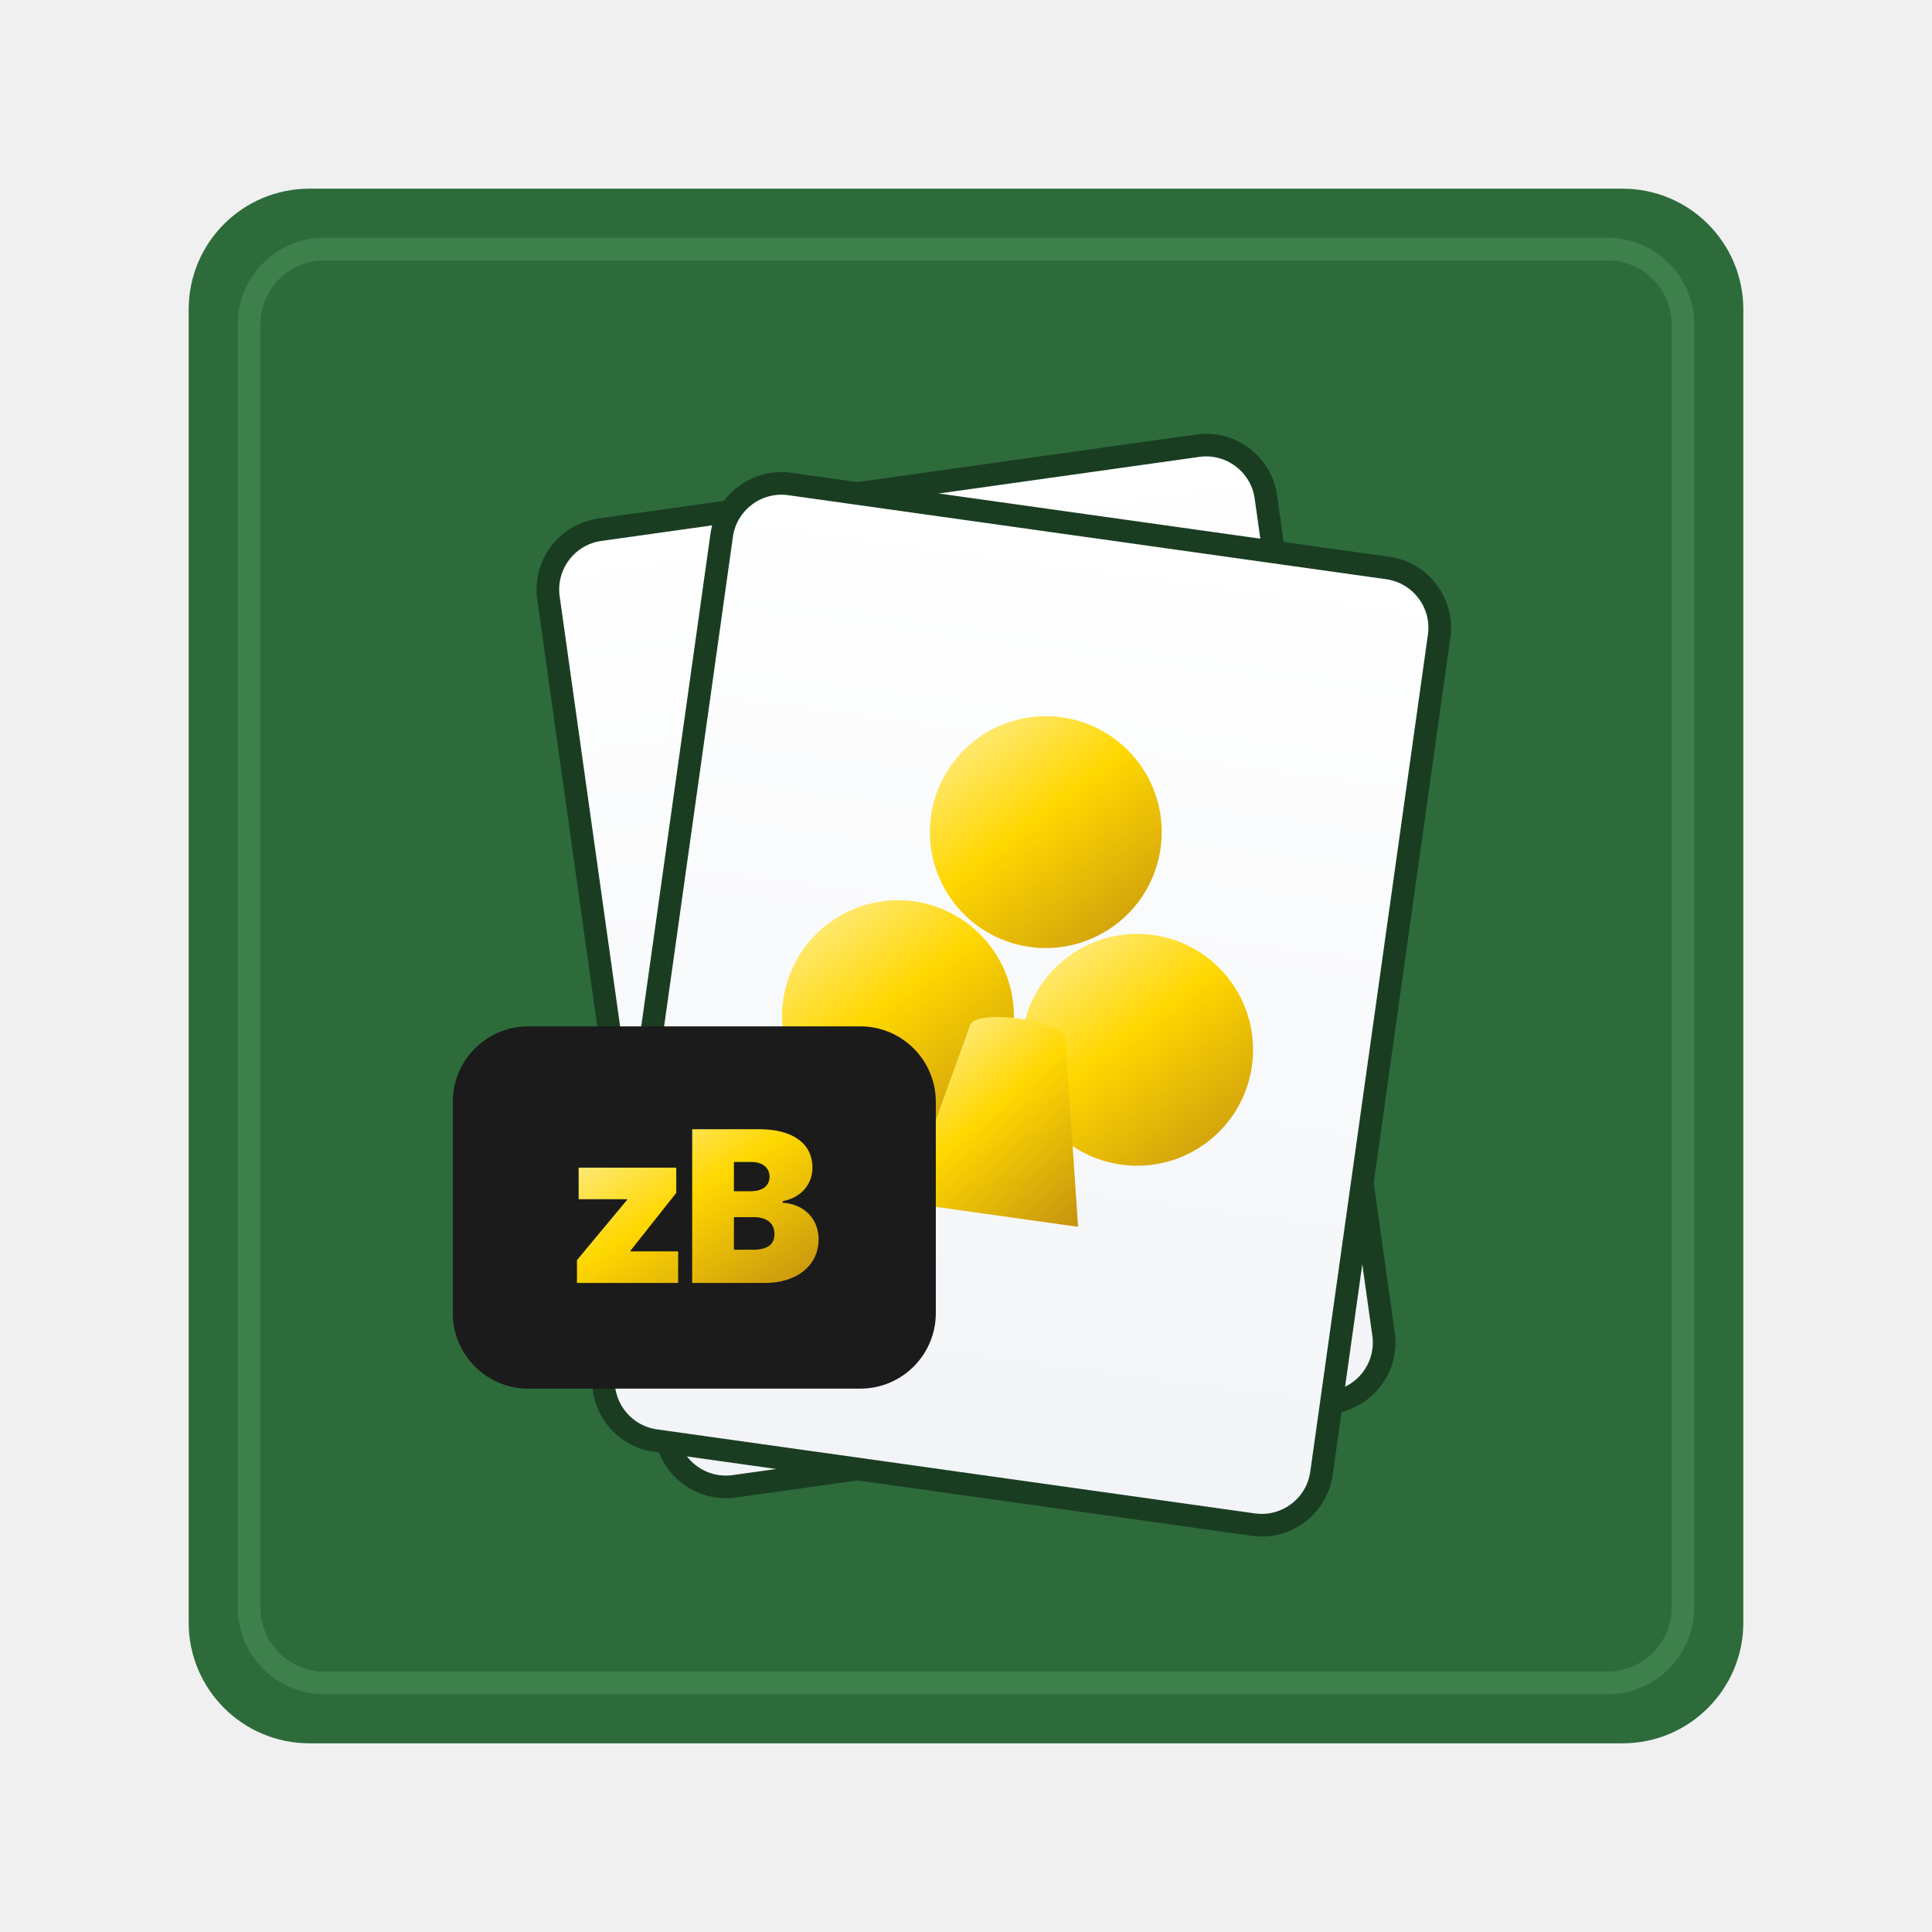
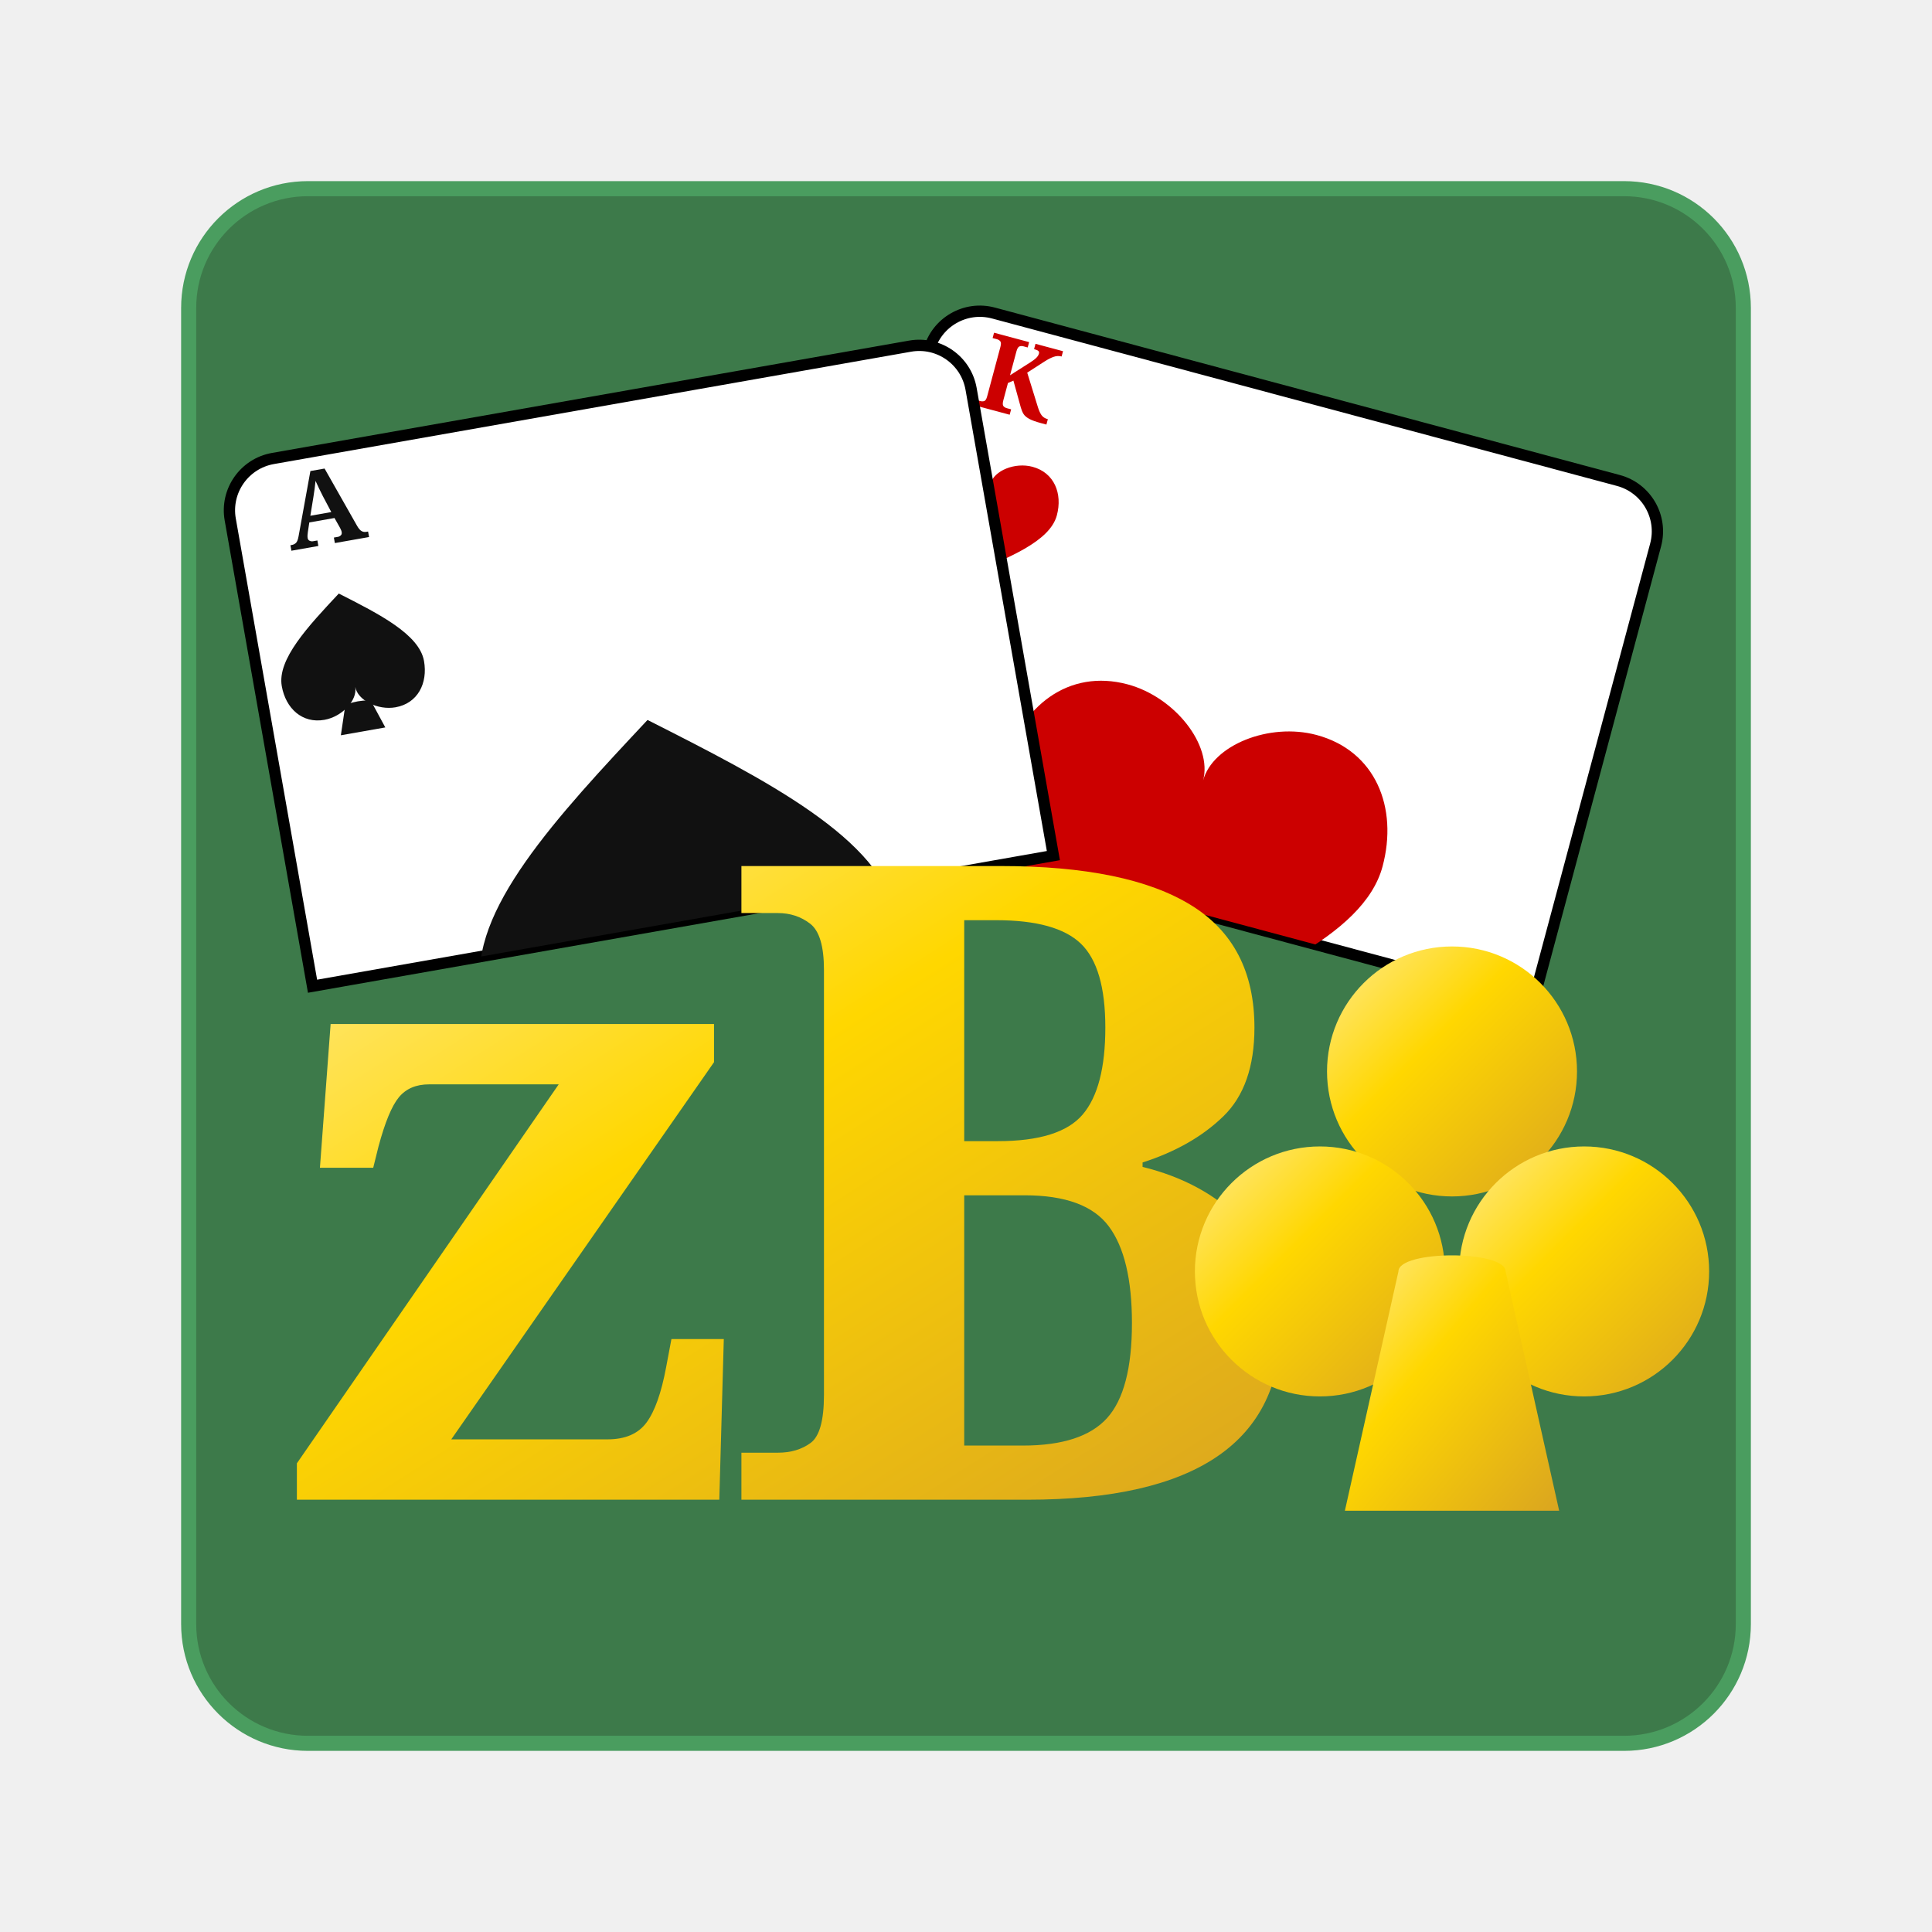
<svg xmlns="http://www.w3.org/2000/svg" width="128" height="128" viewBox="0 0 128 128" version="1.1" id="svg1">
  <defs>
    <linearGradient id="goldGradient" x1="0%" y1="0%" x2="100%" y2="100%">
-       <stop offset="0%" stop-color="#FFF0A0" />
-       <stop offset="45%" stop-color="#FFD700" />
-       <stop offset="100%" stop-color="#C59310" />
+       <stop offset="0%" stop-color="#FFEA8C" />
+       <stop offset="40%" stop-color="#FFD700" />
+       <stop offset="100%" stop-color="#DAA520" />
    </linearGradient>
-     <linearGradient id="cardBg" x1="0%" y1="0%" x2="0%" y2="100%">
-       <stop offset="0%" stop-color="#FFFFFF" />
-       <stop offset="100%" stop-color="#F2F4F7" />
-     </linearGradient>
+     <path id="suitHeart" d="M 0 0 C 0 -15, -20 -30, -40 -30 C -65 -30, -80 -10, -80 15 C -80 45, -40 75, 0 105 C 40 75, 80 45, 80 15 C 80 -10, 65 -30, 40 -30 C 20 -30, 0 -15, 0 0 Z" transform="translate(0, -37.5)" />
+     <g id="suitSpade" transform="translate(0, 27.5)">
+       <path d="M 0 0 C 0 15, -20 30, -40 30 C -65 30, -80 10, -80 -15 C -80 -45, -40 -75, 0 -105 C 40 -75, 80 -45, 80 -15 C 80 10, 65 30, 40 30 C 20 30, 0 15, 0 0 Z" />
+       <path d="M -15 20 C -15 15, 15 15, 15 20 L 25 50 L -25 50 Z" />
+     </g>
+     <g id="suitClub" transform="translate(0, -5)">
+       <circle cx="0" cy="-38" r="35" />
+       <circle cx="-37" cy="18" r="35" />
+       <circle cx="37" cy="18" r="35" />
+       <path d="M -15 18 C -15 12, 15 12, 15 18 L 30 85 L -30 85 Z" />
+     </g>
+     <path id="halfCardPath" d="M -100 0 L -100 -126 A 14 14 0 0 1 -86 -140 L 86 -140 A 14 14 0 0 1 100 -126 L 100 0 Z" />
+     <clipPath id="halfCardClip">
+       <use href="#halfCardPath" />
+     </clipPath>
  </defs>
-   <rect x="12.5" y="12.5" width="103" height="103" rx="8" ry="8" fill="#2d6b3b" />
-   <rect x="16.5" y="16.5" width="95" height="95" rx="5" ry="5" fill="none" stroke="#488e57" stroke-width="1.5" opacity="0.6" />
-   <g transform="translate(64, 64)">
-     <g transform="rotate(-8)">
-       <rect x="-24" y="-32" width="48" height="64" rx="4" fill="url(#cardBg)" stroke="#1a3d22" stroke-width="1.5" />
-       <path d="M 0 -18 C 0 -12, -7 -5, -14 -5 C -20 -5, -23 -11, -23 -17 C -23 -24, -13 -30, 0 -38 C 13 -30, 23 -24, 23 -17 C 23 -11, 20 -5, 14 -5 C 7 -5, 0 -12, 0 -18 Z" fill="#1b1b1b" transform="translate(0, 10) scale(0.35)" />
-       <path d="M 0 -18 C 0 -12, -7 -5, -14 -5 C -20 -5, -23 -11, -23 -17 C -23 -24, -13 -30, 0 -38 C 13 -30, 23 -24, 23 -17 C 23 -11, 20 -5, 14 -5 C 7 -5, 0 -12, 0 -18 Z" transform="translate(0, 10) scale(0.35) rotate(180)" />
-     </g>
-     <g transform="rotate(8) translate(4, 2)">
-       <rect x="-24" y="-32" width="48" height="64" rx="4" fill="url(#cardBg)" stroke="#1a3d22" stroke-width="1.5" />
-       <g transform="scale(0.32) translate(0, -6)">
-         <circle cx="0" cy="-30" r="24" fill="url(#goldGradient)" />
-         <circle cx="-25" cy="12" r="24" fill="url(#goldGradient)" />
-         <circle cx="25" cy="12" r="24" fill="url(#goldGradient)" />
-         <path d="M -10 12 C -10 8, 10 8, 10 12 L 18 50 L -18 50 Z" fill="url(#goldGradient)" />
+   <rect x="12.5" y="12.5" width="103" height="103" rx="7.9" ry="7.9" fill="#3d7a4a" stroke="#4a9d5f" stroke-width="1" />
+   <g transform="translate(64, 75) scale(0.28)">
+     <g transform="translate(-10, -60) scale(0.89)">
+       <g transform="rotate(15) translate(65, -10)">
+         <use href="#halfCardPath" fill="white" stroke="#000000" stroke-width="3" />
+         <g clip-path="url(#halfCardClip)">
+           <use href="#suitHeart" transform="translate(0, -10) scale(0.65)" fill="#cc0000" />
+         </g>
+         <g transform="translate(-75, -115)">
+           <text x="0" y="0" font-family="serif" font-size="28" font-weight="950" fill="#cc0000" text-anchor="middle">K</text>
+           <use href="#suitHeart" transform="translate(0, 28) scale(0.24)" fill="#cc0000" />
+         </g>
+       </g>
+       <g transform="rotate(-10) translate(-65, 0)">
+         <use href="#halfCardPath" fill="white" stroke="#000000" stroke-width="3" />
+         <g clip-path="url(#halfCardClip)">
+           <use href="#suitSpade" transform="translate(0, 0) scale(0.7)" fill="#111" />
+         </g>
+         <g transform="translate(-75, -115)">
+           <text x="0" y="0" font-family="serif" font-size="28" font-weight="950" fill="#111" text-anchor="middle">A</text>
+           <use href="#suitSpade" transform="translate(0, 32) scale(0.24)" fill="#111" />
+         </g>
      </g>
    </g>
-     <g transform="translate(-18, 16)">
-       <rect x="-16" y="-12" width="32" height="24" rx="5" fill="#1b1b1b" />
-       <text x="0" y="5" font-family="'Inter', -apple-system, sans-serif" font-size="14" font-weight="900" fill="url(#goldGradient)" text-anchor="middle" letter-spacing="-0.5">zB</text>
+     <g transform="translate(15, 42)">
+       <g>
+         <text x="-55" y="45" font-family="'Playfair Display', serif" font-size="210" font-weight="950" fill="url(#goldGradient)" letter-spacing="-8" text-anchor="middle">zB</text>
+       </g>
+       <g transform="translate(100, -20) scale(1.3)">
+         <use href="#suitClub" transform="scale(0.65)" fill="url(#goldGradient)" />
+       </g>
    </g>
  </g>
</svg>
